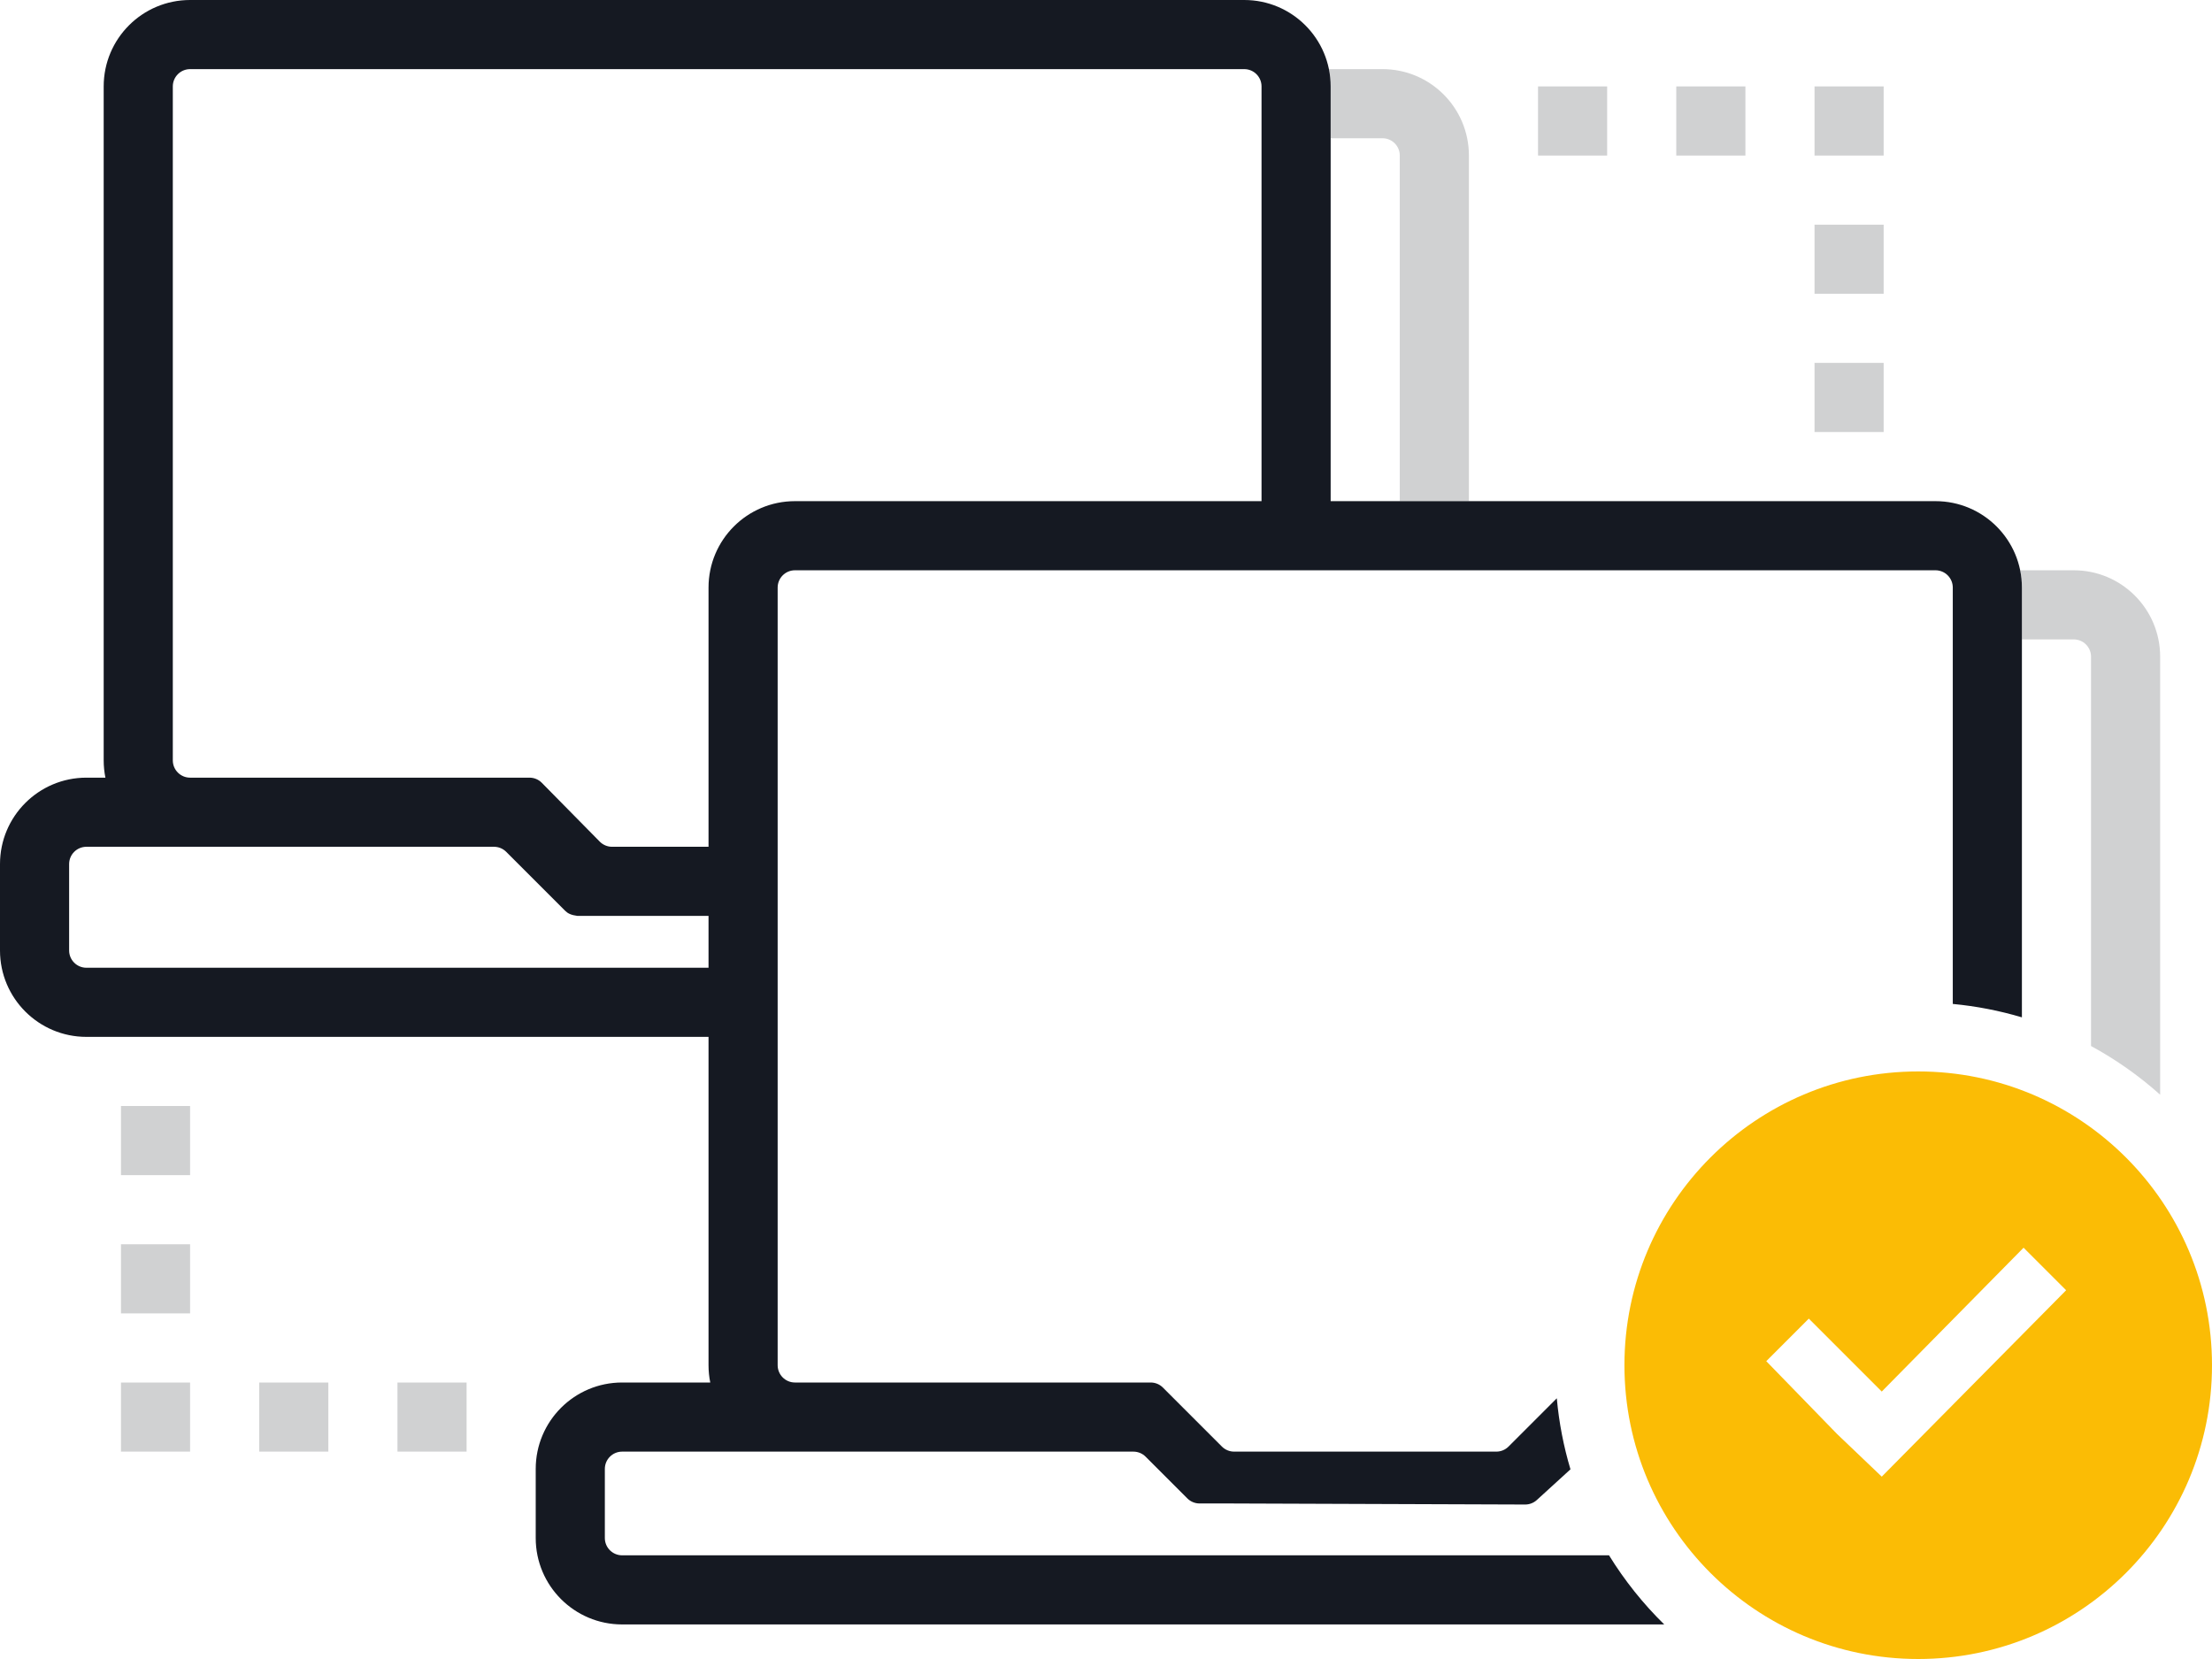
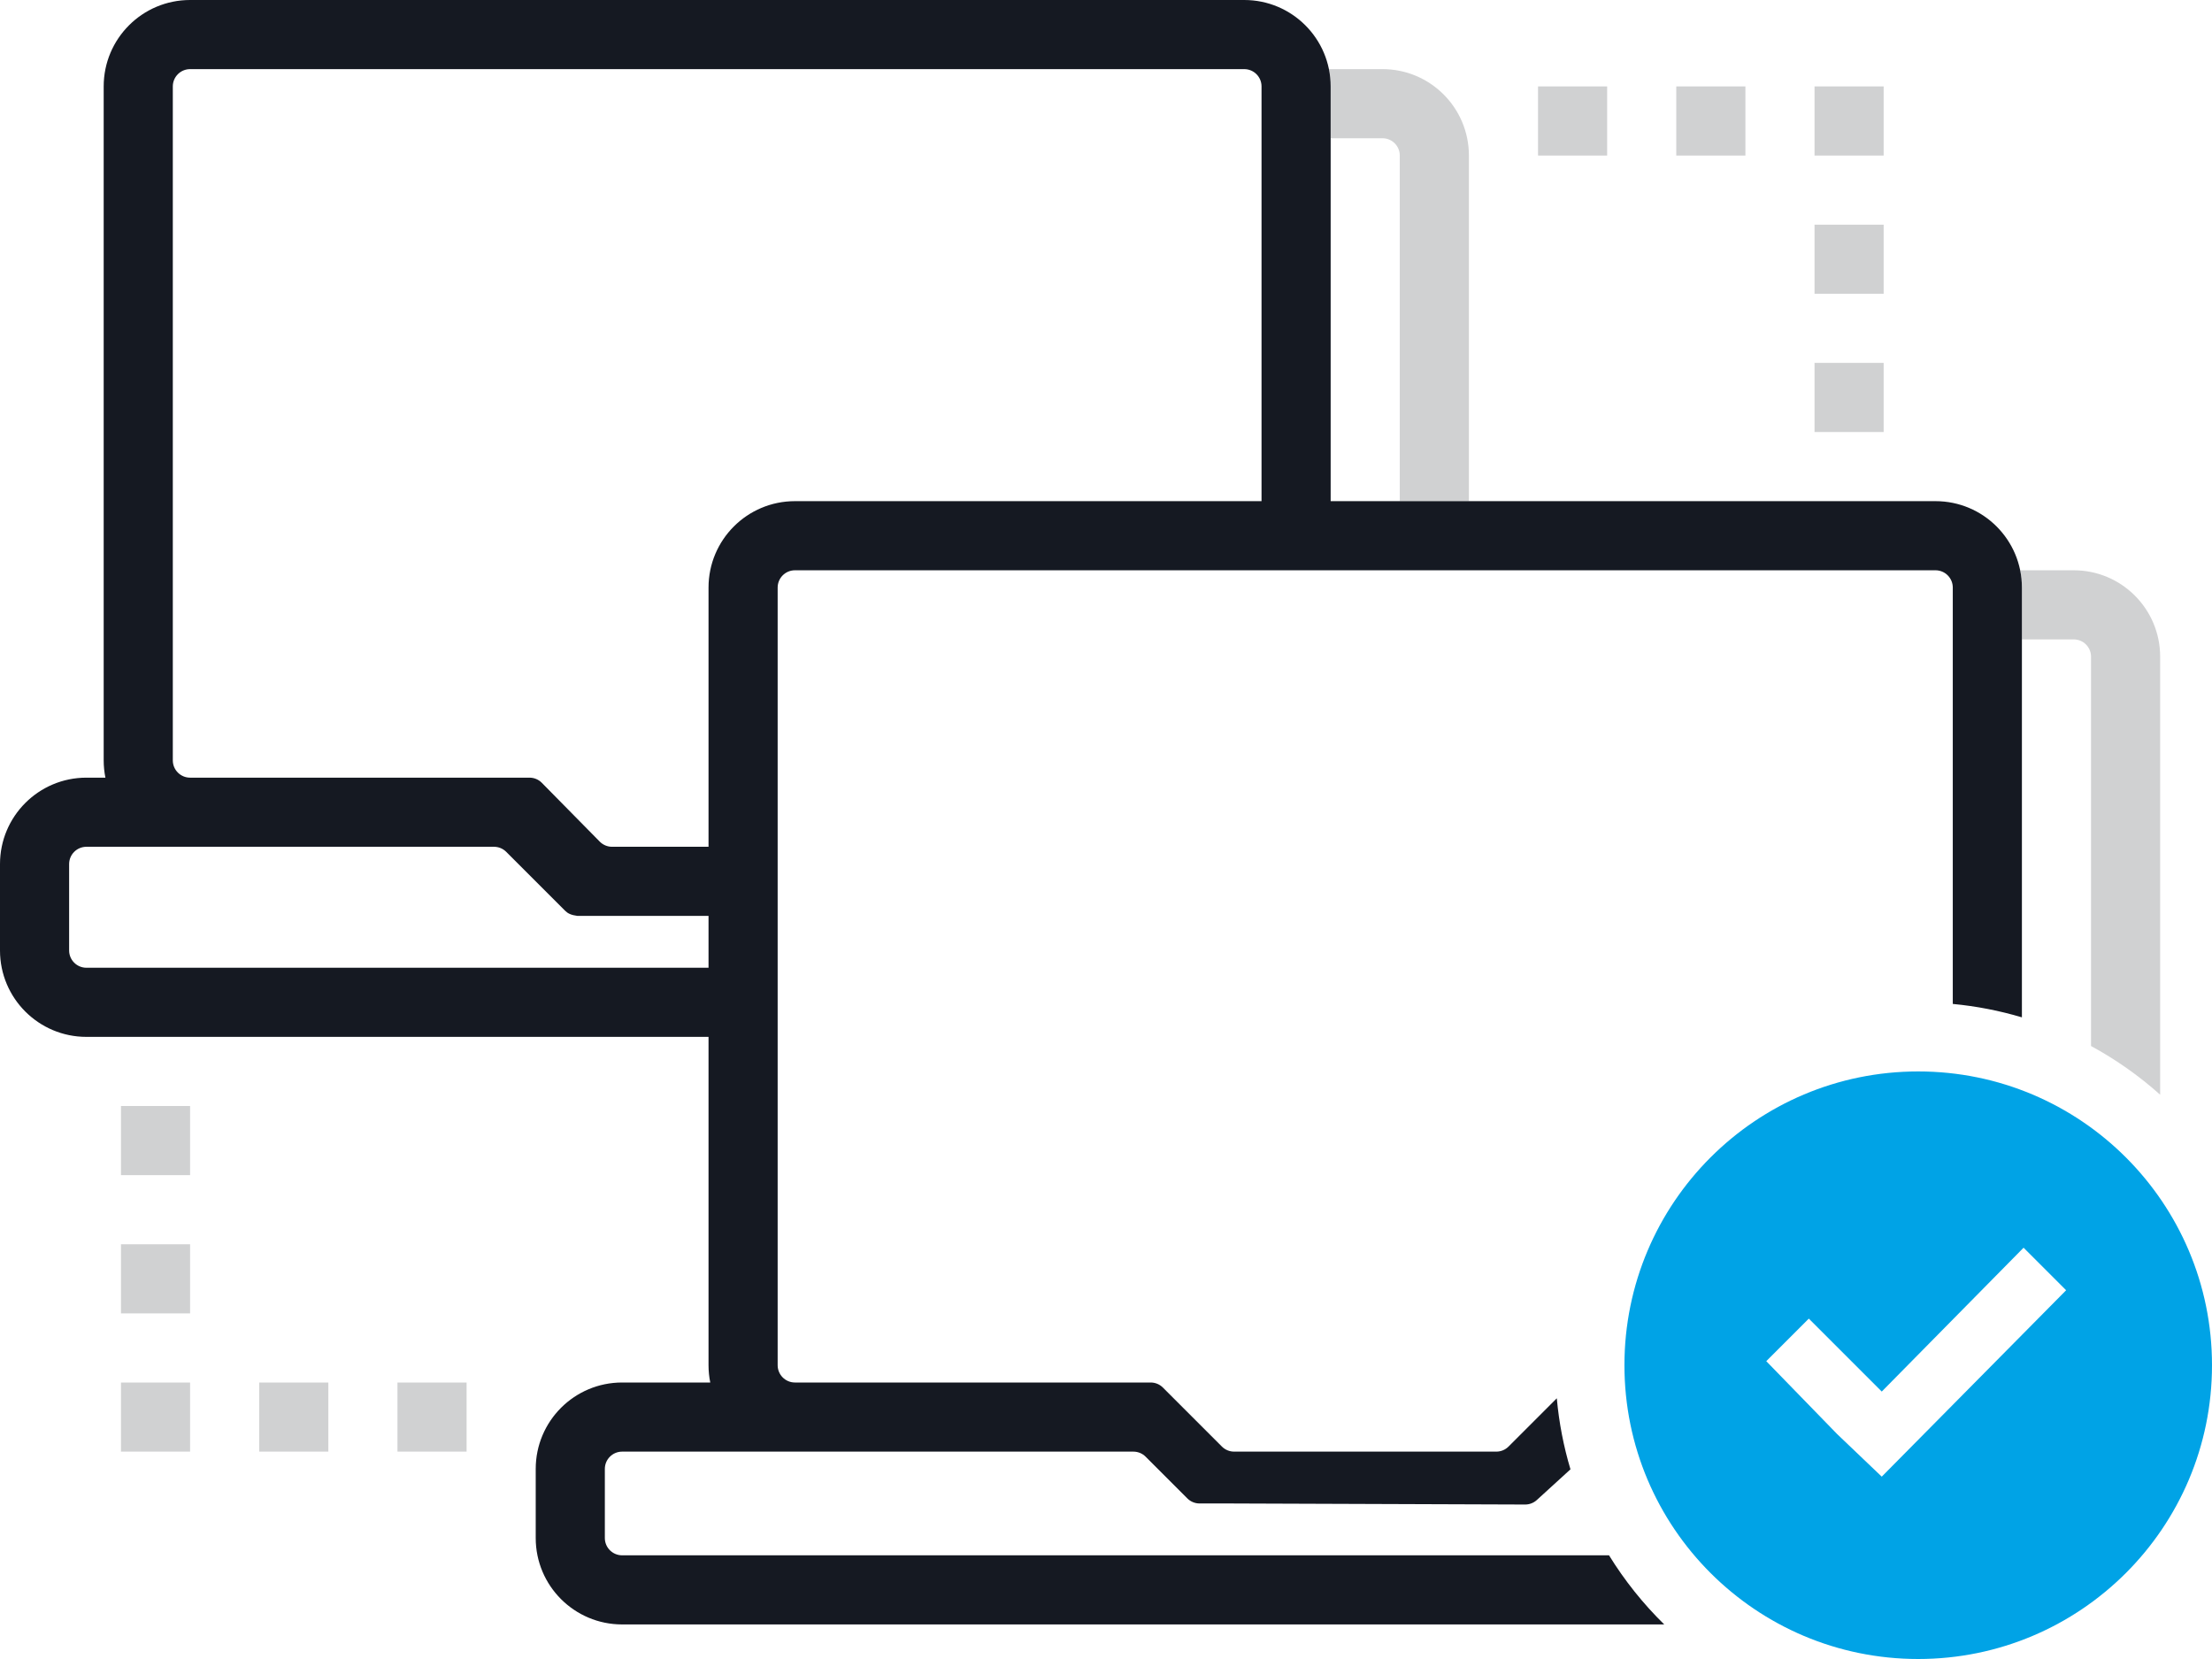
<svg xmlns="http://www.w3.org/2000/svg" width="128px" height="96px" viewBox="0 0 128 96" version="1.1" id="svg2">
  <defs id="defs8" />
  <g stroke="none" stroke-width="1" fill="none" fill-rule="evenodd" id="g10">
    <g id="g12">
      <path d="M121,60.529 L121,38 C121,37.448 120.552,37 120,37 L117,37 L117,34 C117,33.658 116.966,33.323 116.9,33 L120,33 C122.761,33 125,35.239 125,38 L125,63.347 C123.786,62.26 122.444,61.313 121,60.529 L121,60.529 Z M85,29 L81,29 L81,9 C81,8.448 80.552,8 80,8 L77,8 L77,5 C77,4.658 76.966,4.323 76.9,4 L80,4 C82.761,4 85,6.239 85,9 L85,29 L85,29 Z M89,5 L93,5 L93,9 L89,9 L89,5 Z M97,5 L101,5 L101,9 L97,9 L97,5 Z M105,5 L109,5 L109,9 L105,9 L105,5 Z M105,13 L109,13 L109,17 L105,17 L105,13 Z M105,21 L109,21 L109,25 L105,25 L105,21 Z M7,80 L11,80 L11,84 L7,84 L7,80 Z M15,80 L19,80 L19,84 L15,84 L15,80 Z M7,64 L11,64 L11,68 L7,68 L7,64 Z M7,72 L11,72 L11,76 L7,76 L7,72 Z M23,80 L27,80 L27,84 L23,84 L23,80 Z" fill="#D0D1D2" id="path14" />
      <path d="M90.877,85.024 L88.93,86.8 C88.745,86.969 88.503,87.062 88.253,87.061 L71.412,87.001 C71.395,87.001 71.378,87.001 71.362,87 L69.414,87 C69.149,87 68.895,86.895 68.707,86.707 L66.293,84.293 C66.105,84.105 65.851,84 65.586,84 L36,84 C35.448,84 35,84.448 35,85 L35,89 C35,89.552 35.448,90 36,90 L93.108,90 C94.009,91.462 95.083,92.805 96.303,94 L36,94 C33.239,94 31,91.761 31,89 L31,85 C31,82.239 33.239,80 36,80 L41.1,80 C41.034,79.677 41,79.342 41,79 L41,60 L5,60 C2.239,60 3.38176876e-16,57.761 0,55 L0,50 C-2.11453371e-15,47.239 2.239,45 5,45 L6.1,45 C6.034,44.677 6,44.342 6,44 L6,5 C6,2.239 8.239,5.07265313e-16 11,0 L72,8.8817842e-16 C74.761,1.30678946e-14 77,2.239 77,5 L77,29 L112,29 C114.761,29 117,31.239 117,34 L117,58.87 C115.714,58.487 114.376,58.224 113,58.094 L113,34 C113,33.448 112.552,33 112,33 L46,33 C45.448,33 45,33.448 45,34 L45,79 C45,79.552 45.448,80 46,80 L66.586,80 C66.851,80 67.105,80.105 67.293,80.293 L70.707,83.707 C70.895,83.895 71.149,84 71.414,84 L86.586,84 C86.851,84 87.105,83.895 87.293,83.707 L90.086,80.914 C90.214,82.329 90.482,83.704 90.877,85.024 L90.877,85.024 Z M41,53 L33.415,53 C33.045,52.952 32.855,52.855 32.707,52.707 L29.293,49.293 C29.105,49.105 28.851,49 28.586,49 L5,49 C4.448,49 4,49.448 4,50 L4,55 C4,55.552 4.448,56 5,56 L41,56 L41,53 L41,53 Z M73,29 L73,5 C73,4.448 72.552,4 72,4 L11,4 C10.448,4 10,4.448 10,5 L10,44 C10,44.552 10.448,45 11,45 L30.64,45 C30.908,45 31.165,45.107 31.353,45.298 L34.706,48.702 C34.894,48.893 35.151,49 35.419,49 L41,49 L41,34 C41,31.239 43.239,29 46,29 L73,29 L73,29 Z" fill="#151922" id="path16" />
-       <path d="M111,96 C101.611,96 94,88.389 94,79 C94,69.611 101.611,62 111,62 C120.389,62 128,69.611 128,79 C128,88.389 120.389,96 111,96 Z M108.89,80.524 L104.669,76.303 L102.207,78.766 L106.31,82.986 L108.89,85.448 L119.559,74.662 L117.097,72.2 L108.89,80.524 Z" fill="#F64F64" fill-rule="nonzero" id="path18" style="fill:#fbbc05;fill-opacity:1" />
+       <path d="M111,96 C101.611,96 94,88.389 94,79 C94,69.611 101.611,62 111,62 C120.389,62 128,69.611 128,79 C128,88.389 120.389,96 111,96 Z M108.89,80.524 L104.669,76.303 L102.207,78.766 L106.31,82.986 L108.89,85.448 L119.559,74.662 L117.097,72.2 L108.89,80.524 Z" fill="#F64F64" fill-rule="nonzero" id="path18" style="fill:#00a3e6;fill-opacity:1" />
    </g>
  </g>
</svg>
